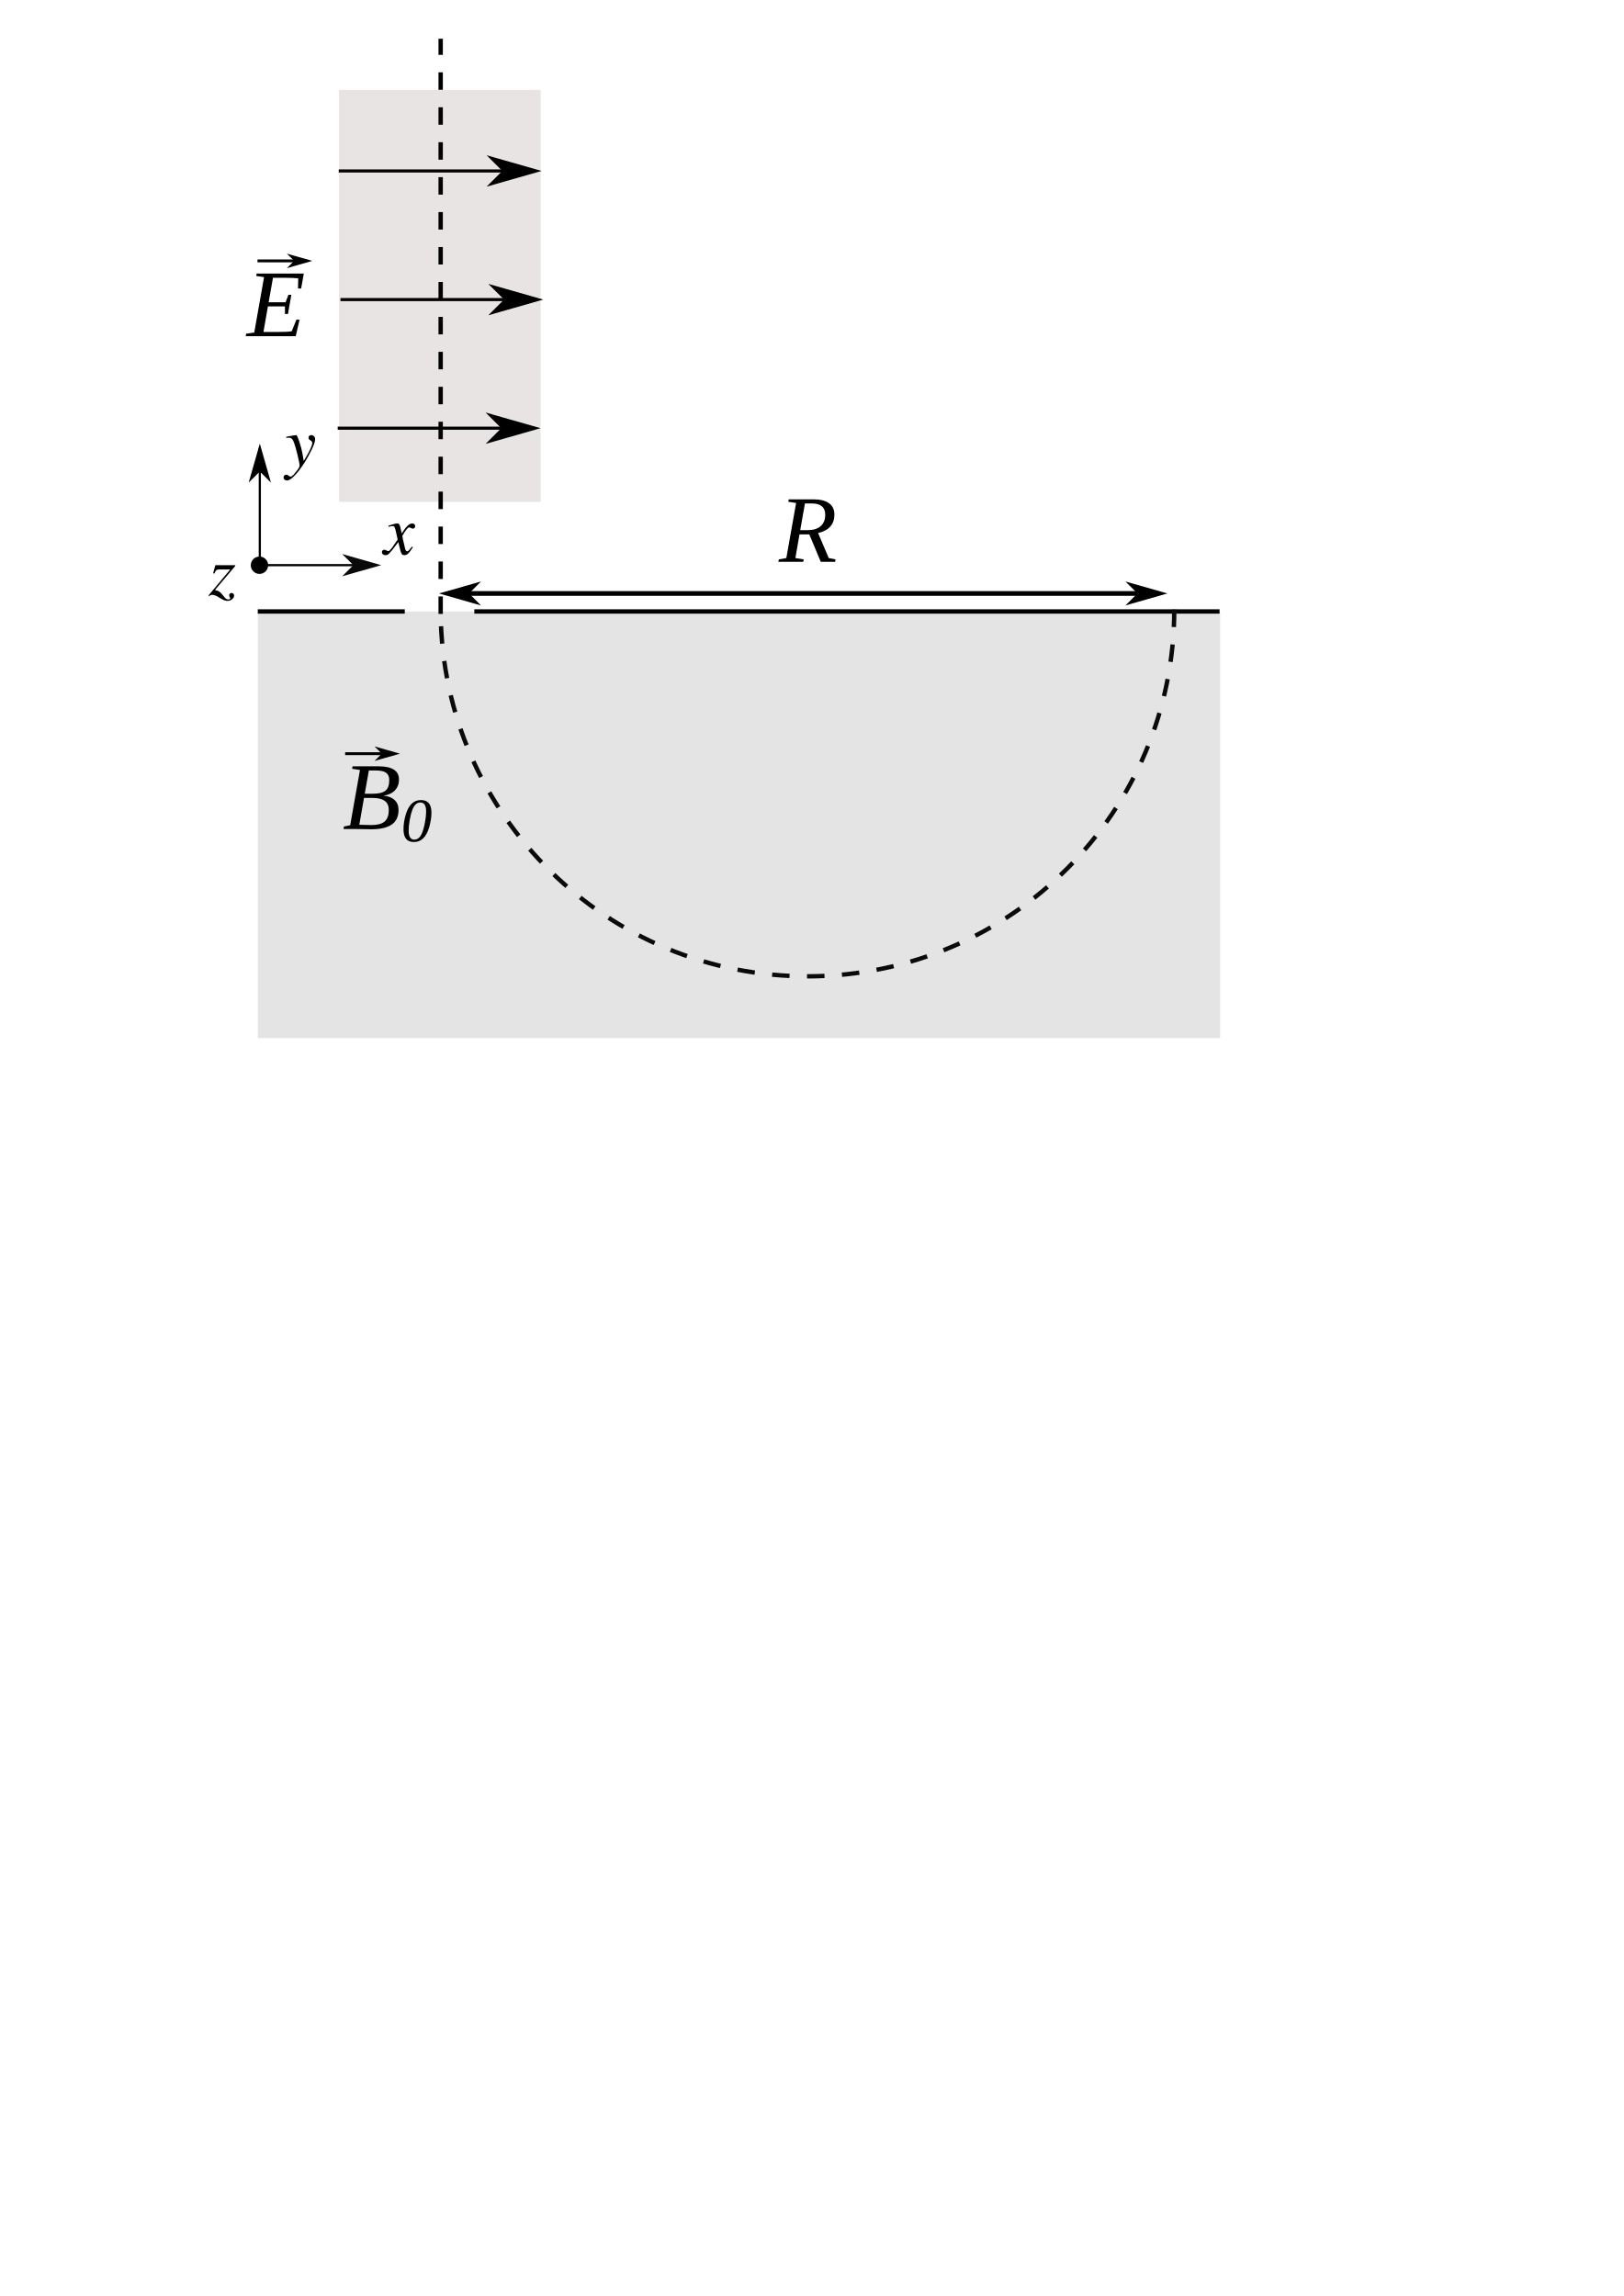
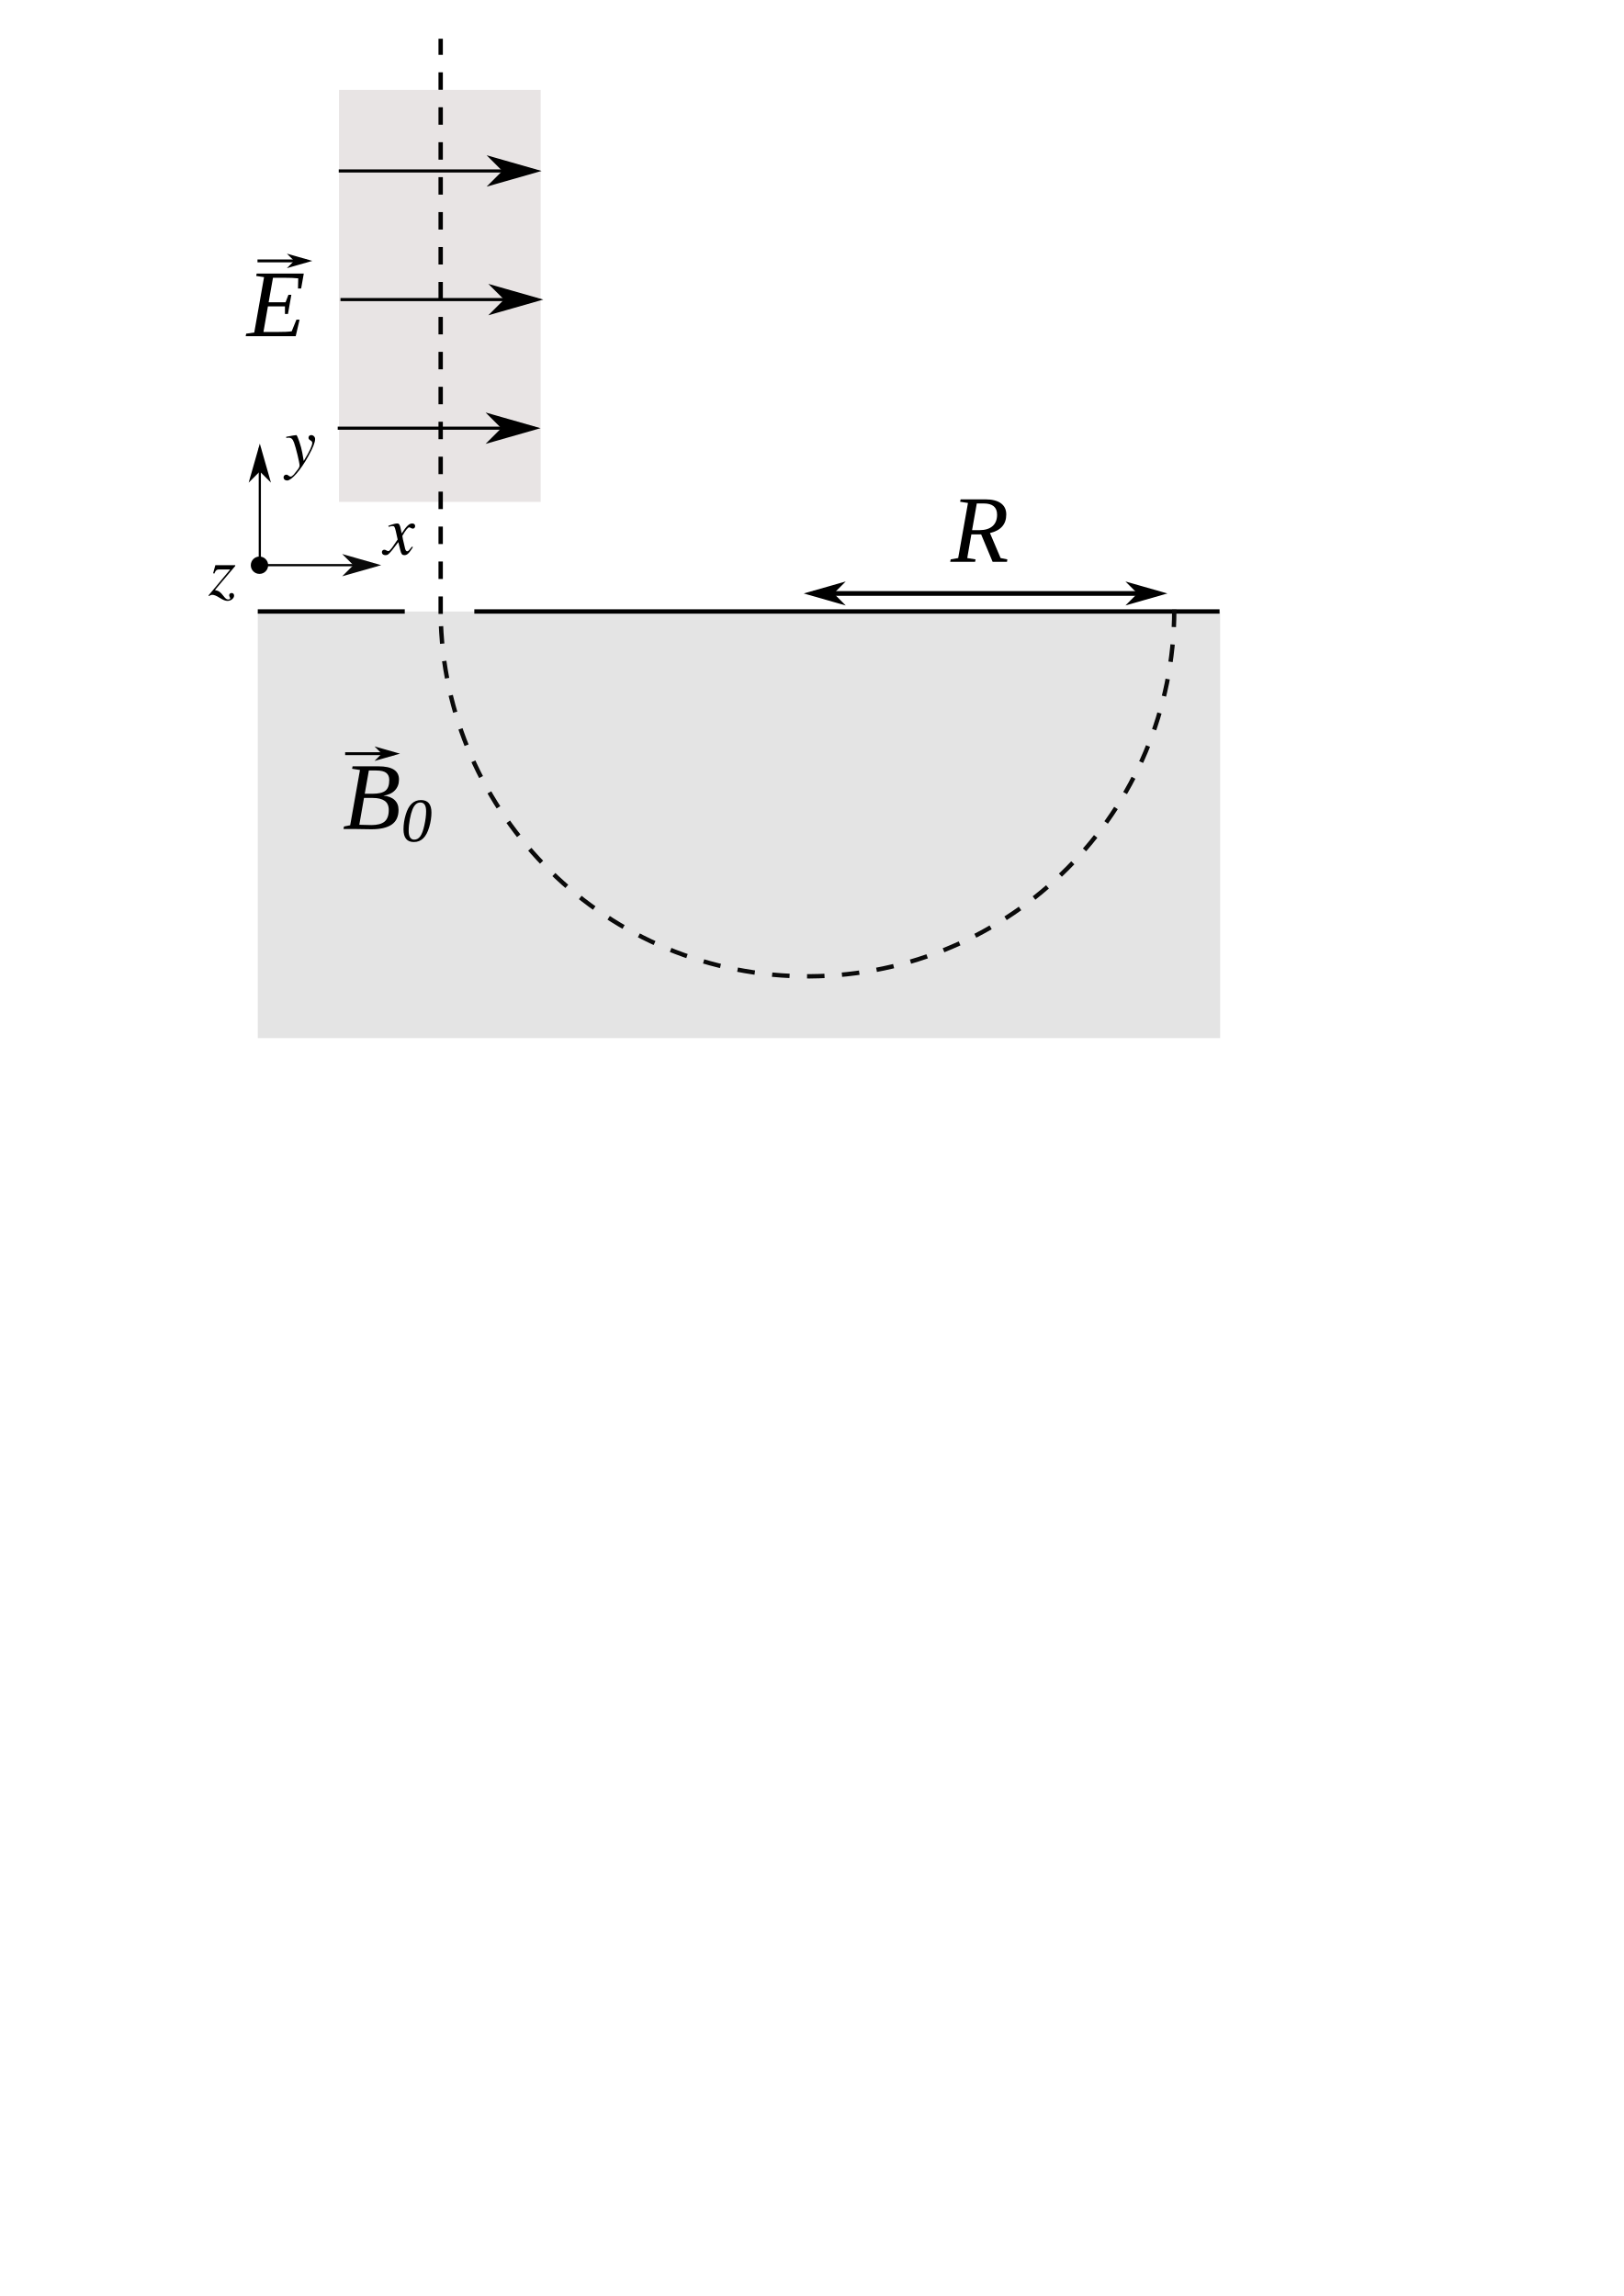
<svg xmlns="http://www.w3.org/2000/svg" width="210mm" height="297mm" viewBox="0 0 210 297" version="1.1" id="svg1185">
  <defs id="defs1179">
    <marker style="overflow:visible" id="marker4689" refX="0.0" refY="0.0" orient="auto">
      <path transform="scale(0.4) translate(10,0)" style="fill-rule:evenodd;stroke:#000000;stroke-width:1pt;stroke-opacity:1;fill:#000000;fill-opacity:1" d="M 0.0,0.0 L 5.0,-5.0 L -12.5,0.0 L 5.0,5.0 L 0.0,0.0 z " id="path4687" />
    </marker>
    <marker orient="auto" refY="0.0" refX="0.0" id="Arrow1Mend" style="overflow:visible;">
      <path id="path2089" d="M 0.0,0.0 L 5.0,-5.0 L -12.5,0.0 L 5.0,5.0 L 0.0,0.0 z " style="fill-rule:evenodd;stroke:#000000;stroke-width:1pt;stroke-opacity:1;fill:#000000;fill-opacity:1" transform="scale(0.4) rotate(180) translate(10,0)" />
    </marker>
    <marker orient="auto" refY="0.0" refX="0.0" id="Arrow1Lstart" style="overflow:visible">
      <path id="path2080" d="M 0.0,0.0 L 5.0,-5.0 L -12.5,0.0 L 5.0,5.0 L 0.0,0.0 z " style="fill-rule:evenodd;stroke:#000000;stroke-width:1pt;stroke-opacity:1;fill:#000000;fill-opacity:1" transform="scale(0.8) translate(12.5,0)" />
    </marker>
    <marker style="overflow:visible" id="marker1976" refX="0" refY="0" orient="auto">
      <path transform="matrix(-0.4,0,0,-0.4,-4,0)" style="fill:#0a0a0a;fill-opacity:1;fill-rule:evenodd;stroke:#0a0a0a;stroke-width:1pt;stroke-opacity:1" d="M 0,0 5,-5 -12.5,0 5,5 Z" id="path1974" />
    </marker>
    <marker style="overflow:visible" id="marker1890" refX="0" refY="0" orient="auto">
      <path transform="matrix(-0.8,0,0,-0.8,-10,0)" style="fill:#000000;fill-opacity:1;fill-rule:evenodd;stroke:#000000;stroke-width:1pt;stroke-opacity:1" d="M 0,0 5,-5 -12.5,0 5,5 Z" id="path1888" />
    </marker>
    <marker orient="auto" refY="0" refX="0" id="Arrow1Mstart-6" style="overflow:visible">
      <path id="path2086-7" d="M 0,0 5,-5 -12.5,0 5,5 Z" style="fill:#000000;fill-opacity:1;fill-rule:evenodd;stroke:#000000;stroke-width:1pt;stroke-opacity:1" transform="matrix(0.4,0,0,0.4,4,0)" />
    </marker>
    <marker orient="auto" refY="0" refX="0" id="Arrow1Mend-5" style="overflow:visible">
      <path id="path2089-3" d="M 0,0 5,-5 -12.5,0 5,5 Z" style="fill:#000000;fill-opacity:1;fill-rule:evenodd;stroke:#000000;stroke-width:1pt;stroke-opacity:1" transform="matrix(-0.4,0,0,-0.4,-4,0)" />
    </marker>
    <marker orient="auto" refY="0" refX="0" id="Arrow1Mend-3" style="overflow:visible">
      <path id="path878" d="M 0,0 5,-5 -12.5,0 5,5 Z" style="fill:#000000;fill-opacity:1;fill-rule:evenodd;stroke:#000000;stroke-width:1pt;stroke-opacity:1" transform="matrix(-0.4,0,0,-0.4,-4,0)" />
    </marker>
    <marker orient="auto" refY="0" refX="0" id="Arrow1Lstart-6-3" style="overflow:visible">
      <path id="path880-1-6" d="M 0,0 5,-5 -12.5,0 5,5 Z" style="fill:#000000;fill-opacity:1;fill-rule:evenodd;stroke:#000000;stroke-width:1pt;stroke-opacity:1" transform="matrix(0.8,0,0,0.8,10,0)" />
    </marker>
    <marker orient="auto" refY="0" refX="0" id="Arrow1Lend-8-0" style="overflow:visible">
      <path id="path883-7-6" d="M 0,0 5,-5 -12.5,0 5,5 Z" style="fill:#0a0a0a;fill-opacity:1;fill-rule:evenodd;stroke:#0a0a0a;stroke-width:1pt;stroke-opacity:1" transform="matrix(-0.8,0,0,-0.8,-10,0)" />
    </marker>
    <marker orient="auto" refY="0" refX="0" id="Arrow1Mend-3-3" style="overflow:visible">
      <path id="path878-6" d="M 0,0 5,-5 -12.5,0 5,5 Z" style="fill:#000000;fill-opacity:1;fill-rule:evenodd;stroke:#000000;stroke-width:1pt;stroke-opacity:1" transform="matrix(-0.4,0,0,-0.4,-4,0)" />
    </marker>
    <marker style="overflow:visible" id="marker1890-2" refX="0" refY="0" orient="auto">
      <path transform="matrix(-0.8,0,0,-0.8,-10,0)" style="fill:#000000;fill-opacity:1;fill-rule:evenodd;stroke:#000000;stroke-width:1pt;stroke-opacity:1" d="M 0,0 5,-5 -12.5,0 5,5 Z" id="path1888-9" />
    </marker>
    <marker style="overflow:visible" id="marker1890-27" refX="0" refY="0" orient="auto">
      <path transform="matrix(-0.8,0,0,-0.8,-10,0)" style="fill:#000000;fill-opacity:1;fill-rule:evenodd;stroke:#000000;stroke-width:1pt;stroke-opacity:1" d="M 0,0 5,-5 -12.5,0 5,5 Z" id="path1888-0" />
    </marker>
  </defs>
  <g id="layer1">
    <rect style="fill:#e4e4e4;fill-opacity:1;stroke:none;stroke-width:0.565;stroke-miterlimit:4;stroke-dasharray:2.26, 2.26;stroke-dashoffset:0;stroke-opacity:1" id="rect1815" width="124.467" height="55.185" x="33.338" y="79.097" />
    <flowRoot xml:space="preserve" id="flowRoot1866" style="fill:black;stroke:none;stroke-opacity:1;stroke-width:1px;stroke-linejoin:miter;stroke-linecap:butt;fill-opacity:1;font-family:'Times New Roman';font-style:normal;font-weight:normal;font-size:53.333px;line-height:125%;letter-spacing:0px;word-spacing:0px;-inkscape-font-specification:'Times New Roman, ';font-stretch:normal;font-variant:normal">
      <flowRegion id="flowRegion1868">
        <rect id="rect1870" width="157.143" height="112.143" x="26.429" y="51.805" />
      </flowRegion>
      <flowPara id="flowPara1872" />
    </flowRoot>
    <path style="fill:none;fill-rule:evenodd;stroke:#000000;stroke-width:0.565;stroke-linecap:butt;stroke-linejoin:miter;stroke-miterlimit:4;stroke-dasharray:none;stroke-opacity:1" d="m 61.346,79.097 h 96.384" id="path2057" />
    <path style="fill:none;fill-rule:evenodd;stroke:#000000;stroke-width:0.565;stroke-linecap:butt;stroke-linejoin:miter;stroke-miterlimit:4;stroke-dasharray:none;stroke-opacity:1" d="M 52.35,79.097 H 33.338" id="path2059" />
    <path style="fill:none;fill-opacity:1;stroke:#0a0a0a;stroke-width:0.565;stroke-miterlimit:4;stroke-dasharray:2.26, 2.26;stroke-dashoffset:0;stroke-opacity:1" id="path2061" d="M 151.872,78.852 A 47.44,47.44 0 0 1 104.712,126.292 47.44,47.44 0 0 1 56.994,79.414" />
-     <path style="fill:none;fill-rule:evenodd;stroke:#000000;stroke-width:0.611;stroke-linecap:butt;stroke-linejoin:miter;stroke-miterlimit:4;stroke-dasharray:none;stroke-opacity:1;marker-start:url(#Arrow1Mstart-6);marker-end:url(#Arrow1Mend-5)" d="M 57.989,76.768 H 149.784" id="path2078-5" />
+     <path style="fill:none;fill-rule:evenodd;stroke:#000000;stroke-width:0.611;stroke-linecap:butt;stroke-linejoin:miter;stroke-miterlimit:4;stroke-dasharray:none;stroke-opacity:1;marker-start:url(#Arrow1Mstart-6);marker-end:url(#Arrow1Mend-5)" d="m 105.156,76.768 h 44.628" id="path2078-5" />
    <text xml:space="preserve" style="font-style:normal;font-variant:normal;font-weight:normal;font-stretch:normal;font-size:15.875px;line-height:125%;font-family:'Times New Roman';-inkscape-font-specification:'Times New Roman, ';letter-spacing:0px;word-spacing:0px;fill:#000000;fill-opacity:1;stroke:none;stroke-width:0.265px;stroke-linecap:butt;stroke-linejoin:miter;stroke-opacity:1" x="101.329" y="72.253" id="text2537-6">
      <tspan id="tspan2535-2" x="101.329" y="86.344" style="font-style:italic;font-size:8.819px;stroke-width:0.265px" />
    </text>
    <rect style="fill:#e8e4e4;fill-opacity:1;stroke:none;stroke-width:1.165;stroke-linecap:butt;stroke-linejoin:round;stroke-miterlimit:4;stroke-dasharray:3.495, 1.165;stroke-dashoffset:0;stroke-opacity:1;paint-order:normal" id="rect987" width="26.08" height="53.295" x="43.845" y="11.628" />
    <path style="fill:none;fill-rule:evenodd;stroke:#000000;stroke-width:0.565;stroke-linecap:butt;stroke-linejoin:miter;stroke-miterlimit:4;stroke-dasharray:2.26, 2.26;stroke-dashoffset:0;stroke-opacity:1" d="M 56.994,79.414 V 5.013" id="path4677" />
    <g id="g1208" transform="matrix(0.247657,0,0,0.247657,-60.16765,26.54713)" style="stroke-width:1.14">
      <text id="text865" y="325.8" x="421.875" style="font-style:italic;font-variant:normal;font-weight:normal;font-stretch:normal;font-size:50px;line-height:1.25;font-family:'Times New Roman';-inkscape-font-specification:'Times New Roman, Italic';letter-spacing:0px;word-spacing:0px;fill:#000000;fill-opacity:1;stroke:none;stroke-width:1.068" xml:space="preserve">
        <tspan style="stroke-width:1.068" y="325.8" x="421.875" id="tspan863">B<tspan style="font-size:65%;baseline-shift:sub" id="tspan909">0</tspan>
        </tspan>
      </text>
      <path id="path867" d="m 423.199,286.461 h 25.688" style="fill:none;stroke:#000000;stroke-width:1.496;stroke-linecap:butt;stroke-linejoin:miter;stroke-miterlimit:4;stroke-dasharray:none;stroke-opacity:1;marker-end:url(#Arrow1Mend-3)" />
    </g>
-     <text xml:space="preserve" style="font-style:italic;font-variant:normal;font-weight:normal;font-stretch:normal;font-size:12.347px;line-height:1.25;font-family:'Times New Roman';-inkscape-font-specification:'Times New Roman, Italic';letter-spacing:0px;word-spacing:0px;fill:#000000;fill-opacity:1;stroke:none;stroke-width:0.265" x="100.731" y="72.671" id="text985">
-       <tspan id="tspan983" x="100.731" y="72.671" style="stroke-width:0.265">R</tspan>
+     <text xml:space="preserve" style="font-style:italic;font-variant:normal;font-weight:normal;font-stretch:normal;font-size:12.347px;line-height:1.25;font-family:'Times New Roman';-inkscape-font-specification:'Times New Roman, Italic';letter-spacing:0px;word-spacing:0px;fill:#000000;fill-opacity:1;stroke:none;stroke-width:0.265" x="122.956" y="72.671" id="text985">
+       <tspan id="tspan983" x="122.956" y="72.671" style="stroke-width:0.265">R</tspan>
    </text>
    <g transform="matrix(1.071128,0,0,1.071128,20.97224,-89.46694)" id="g5158">
      <path id="path874-0-8" d="m 11.792,137.616 v 14.161 h 14.141" style="fill:none;stroke:#000000;stroke-width:0.265px;stroke-linecap:butt;stroke-linejoin:miter;stroke-opacity:1;marker-start:url(#Arrow1Lstart-6-3);marker-end:url(#Arrow1Lend-8-0)" />
      <text id="text2194-2-7" y="150.479" x="26.766" style="font-style:italic;font-variant:normal;font-weight:normal;font-stretch:normal;line-height:0%;font-family:Ubuntu;-inkscape-font-specification:'Ubuntu Italic';letter-spacing:0px;word-spacing:0px;fill:#000000;fill-opacity:1;stroke:none;stroke-width:0.265" xml:space="preserve">
        <tspan style="font-style:italic;font-variant:normal;font-weight:normal;font-stretch:normal;font-size:8.467px;line-height:1.25;font-family:'Nimbus Roman No9 L';-inkscape-font-specification:'Nimbus Roman No9 L Italic';stroke-width:0.265" y="150.479" x="26.766" id="tspan2192-3-9">x</tspan>
      </text>
      <text id="text2198-7-2" y="139.801" x="14.859" style="font-style:italic;font-variant:normal;font-weight:normal;font-stretch:normal;line-height:0%;font-family:'Nimbus Roman No9 L';-inkscape-font-specification:'Nimbus Roman No9 L Italic';letter-spacing:0px;word-spacing:0px;fill:#000000;fill-opacity:1;stroke:none;stroke-width:0.265" xml:space="preserve">
        <tspan style="font-size:8.467px;line-height:1.25;stroke-width:0.265" y="139.801" x="14.859" id="tspan2196-5-0">y</tspan>
      </text>
      <text id="text2198-7-2-7" y="155.403" x="5.611" style="font-style:italic;font-variant:normal;font-weight:normal;font-stretch:normal;line-height:0%;font-family:'Nimbus Roman No9 L';-inkscape-font-specification:'Nimbus Roman No9 L Italic';letter-spacing:0px;word-spacing:0px;fill:#000000;fill-opacity:1;stroke:none;stroke-width:0.265" xml:space="preserve">
        <tspan style="font-size:8.467px;line-height:1.25;stroke-width:0.265" y="155.403" x="5.611" id="tspan2196-5-0-5">z</tspan>
      </text>
      <circle r="0.907" cy="151.786" cx="11.751" id="path5156" style="fill:#000000;fill-opacity:1;fill-rule:evenodd;stroke:#000000;stroke-width:0.282px;stroke-linecap:butt;stroke-linejoin:miter;stroke-opacity:1" />
    </g>
    <g id="g1220" transform="translate(2.204974,-1.109034)">
      <text id="text865-5" y="44.599" x="29.711" style="font-style:italic;font-variant:normal;font-weight:normal;font-stretch:normal;font-size:12.383px;line-height:1.25;font-family:'Times New Roman';-inkscape-font-specification:'Times New Roman, Italic';letter-spacing:0px;word-spacing:0px;fill:#000000;fill-opacity:1;stroke:none;stroke-width:0.265" xml:space="preserve">
        <tspan style="stroke-width:0.265" y="44.599" x="29.711" id="tspan863-3">E</tspan>
      </text>
      <path id="path867-6" d="m 31.097,34.857 h 6.362" style="fill:none;stroke:#000000;stroke-width:0.37;stroke-linecap:butt;stroke-linejoin:miter;stroke-miterlimit:4;stroke-dasharray:none;stroke-opacity:1;marker-end:url(#Arrow1Mend-3-3)" />
    </g>
    <path style="fill:none;stroke:#000000;stroke-width:0.4;stroke-linecap:butt;stroke-linejoin:miter;stroke-miterlimit:4;stroke-dasharray:none;stroke-opacity:1;marker-end:url(#marker1890)" d="M 44.033,38.751 H 69.49" id="path1222" />
    <path style="fill:none;stroke:#000000;stroke-width:0.4;stroke-linecap:butt;stroke-linejoin:miter;stroke-miterlimit:4;stroke-dasharray:none;stroke-opacity:1;marker-end:url(#marker1890-2)" d="M 43.678,55.388 H 69.135" id="path1222-1" />
    <path style="fill:none;stroke:#000000;stroke-width:0.4;stroke-linecap:butt;stroke-linejoin:miter;stroke-miterlimit:4;stroke-dasharray:none;stroke-opacity:1;marker-end:url(#marker1890-27)" d="M 43.811,22.113 H 69.269" id="path1222-9" />
  </g>
</svg>
